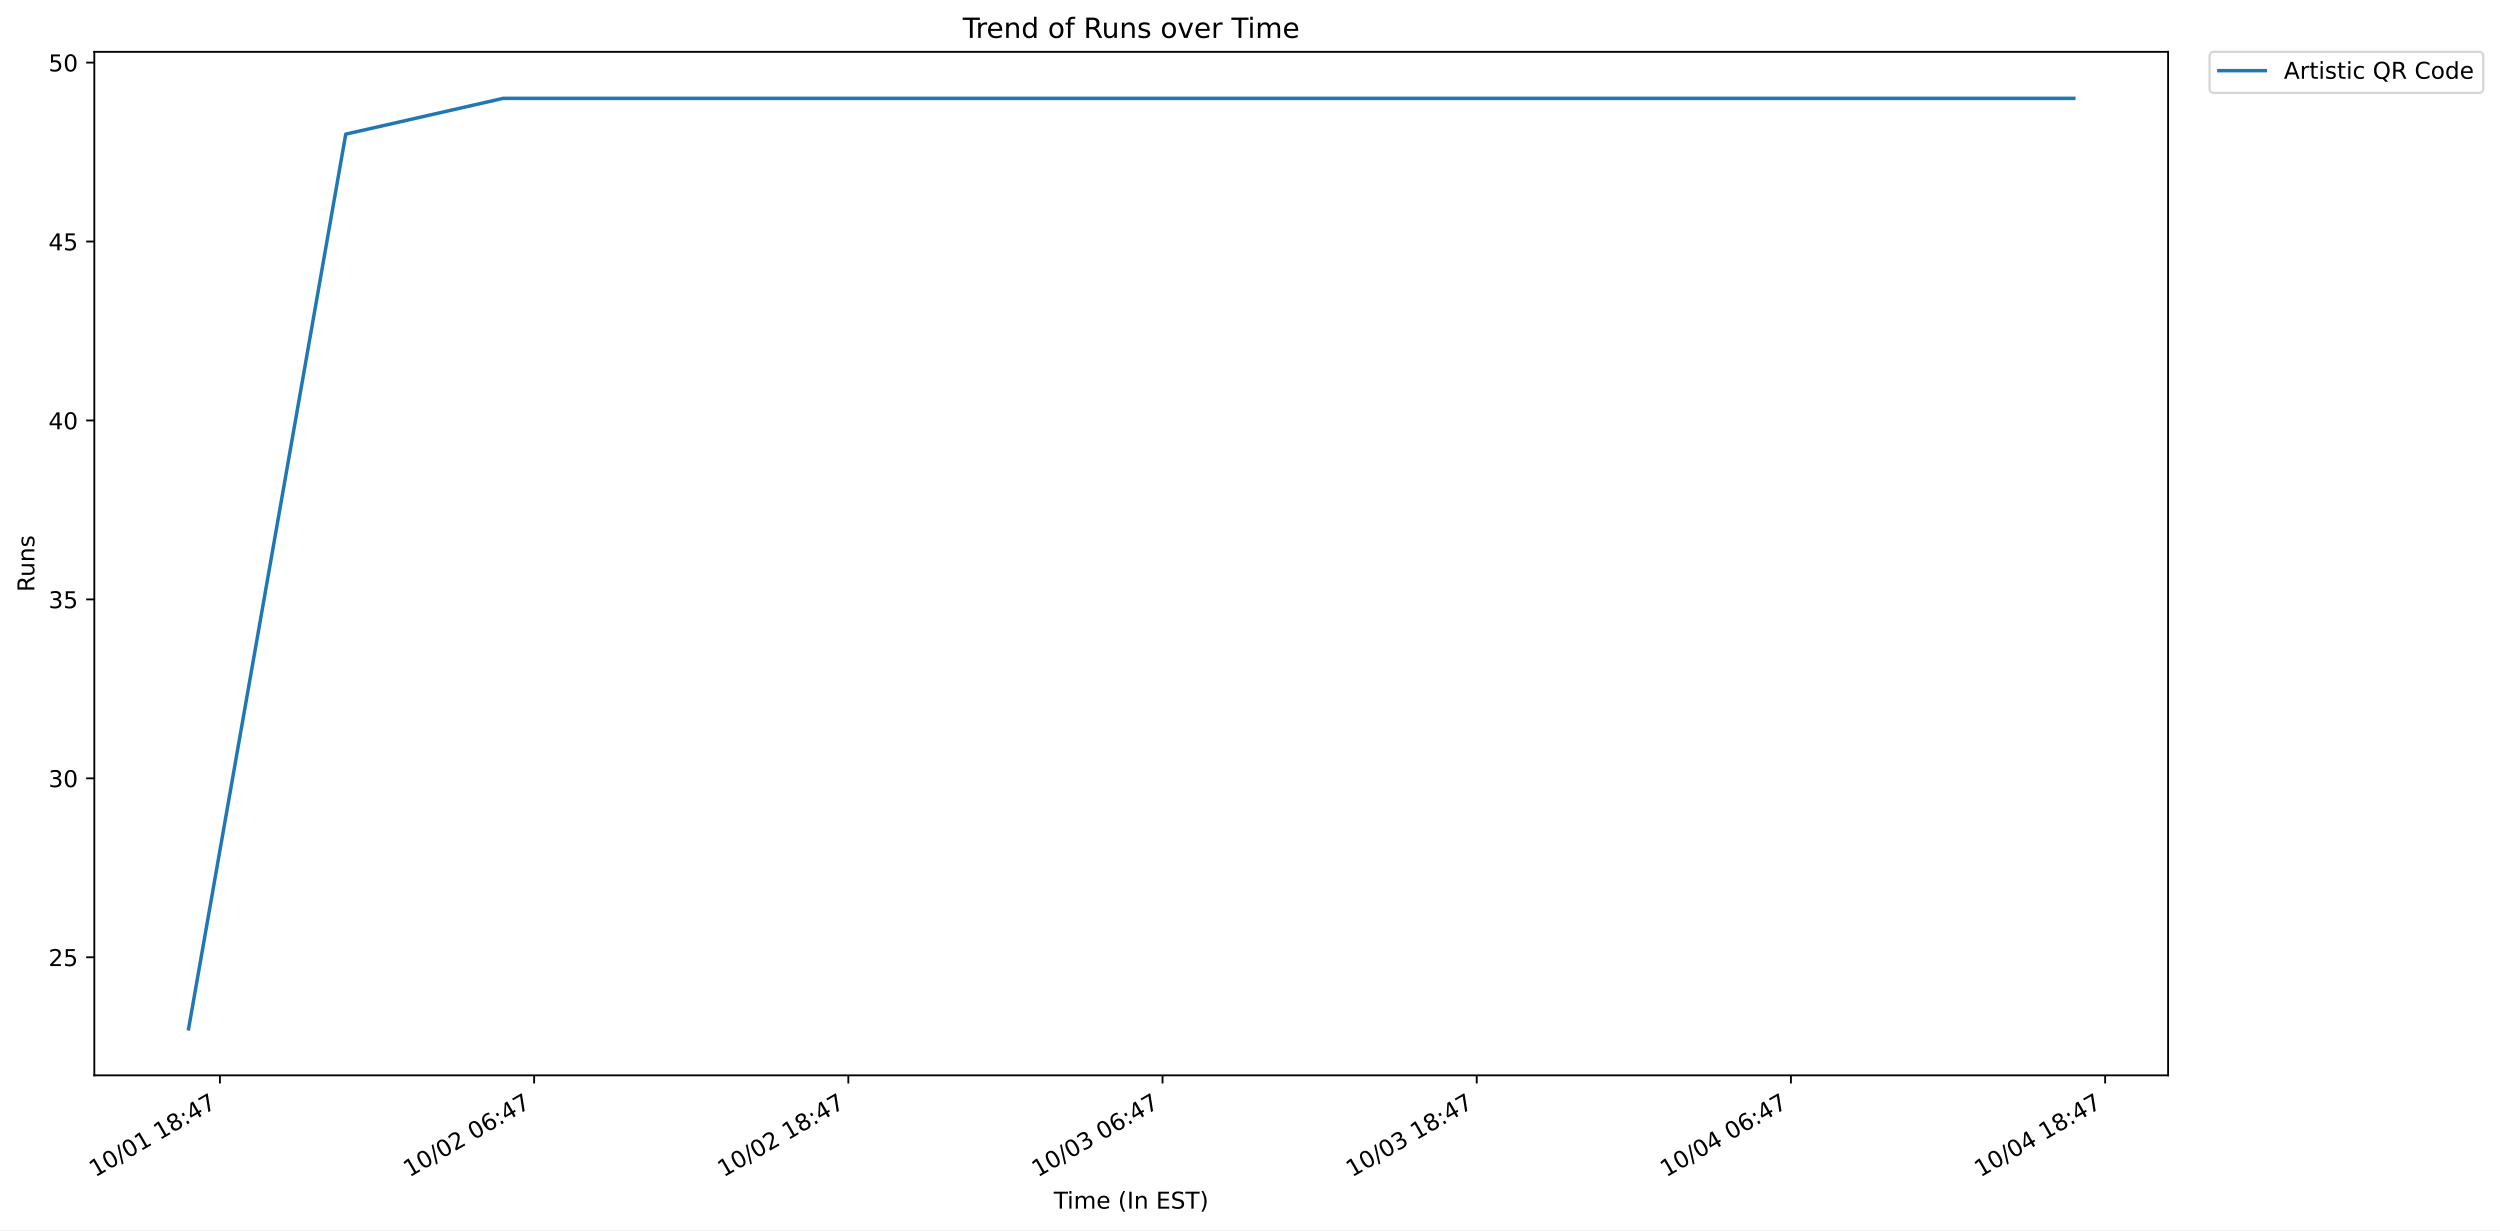
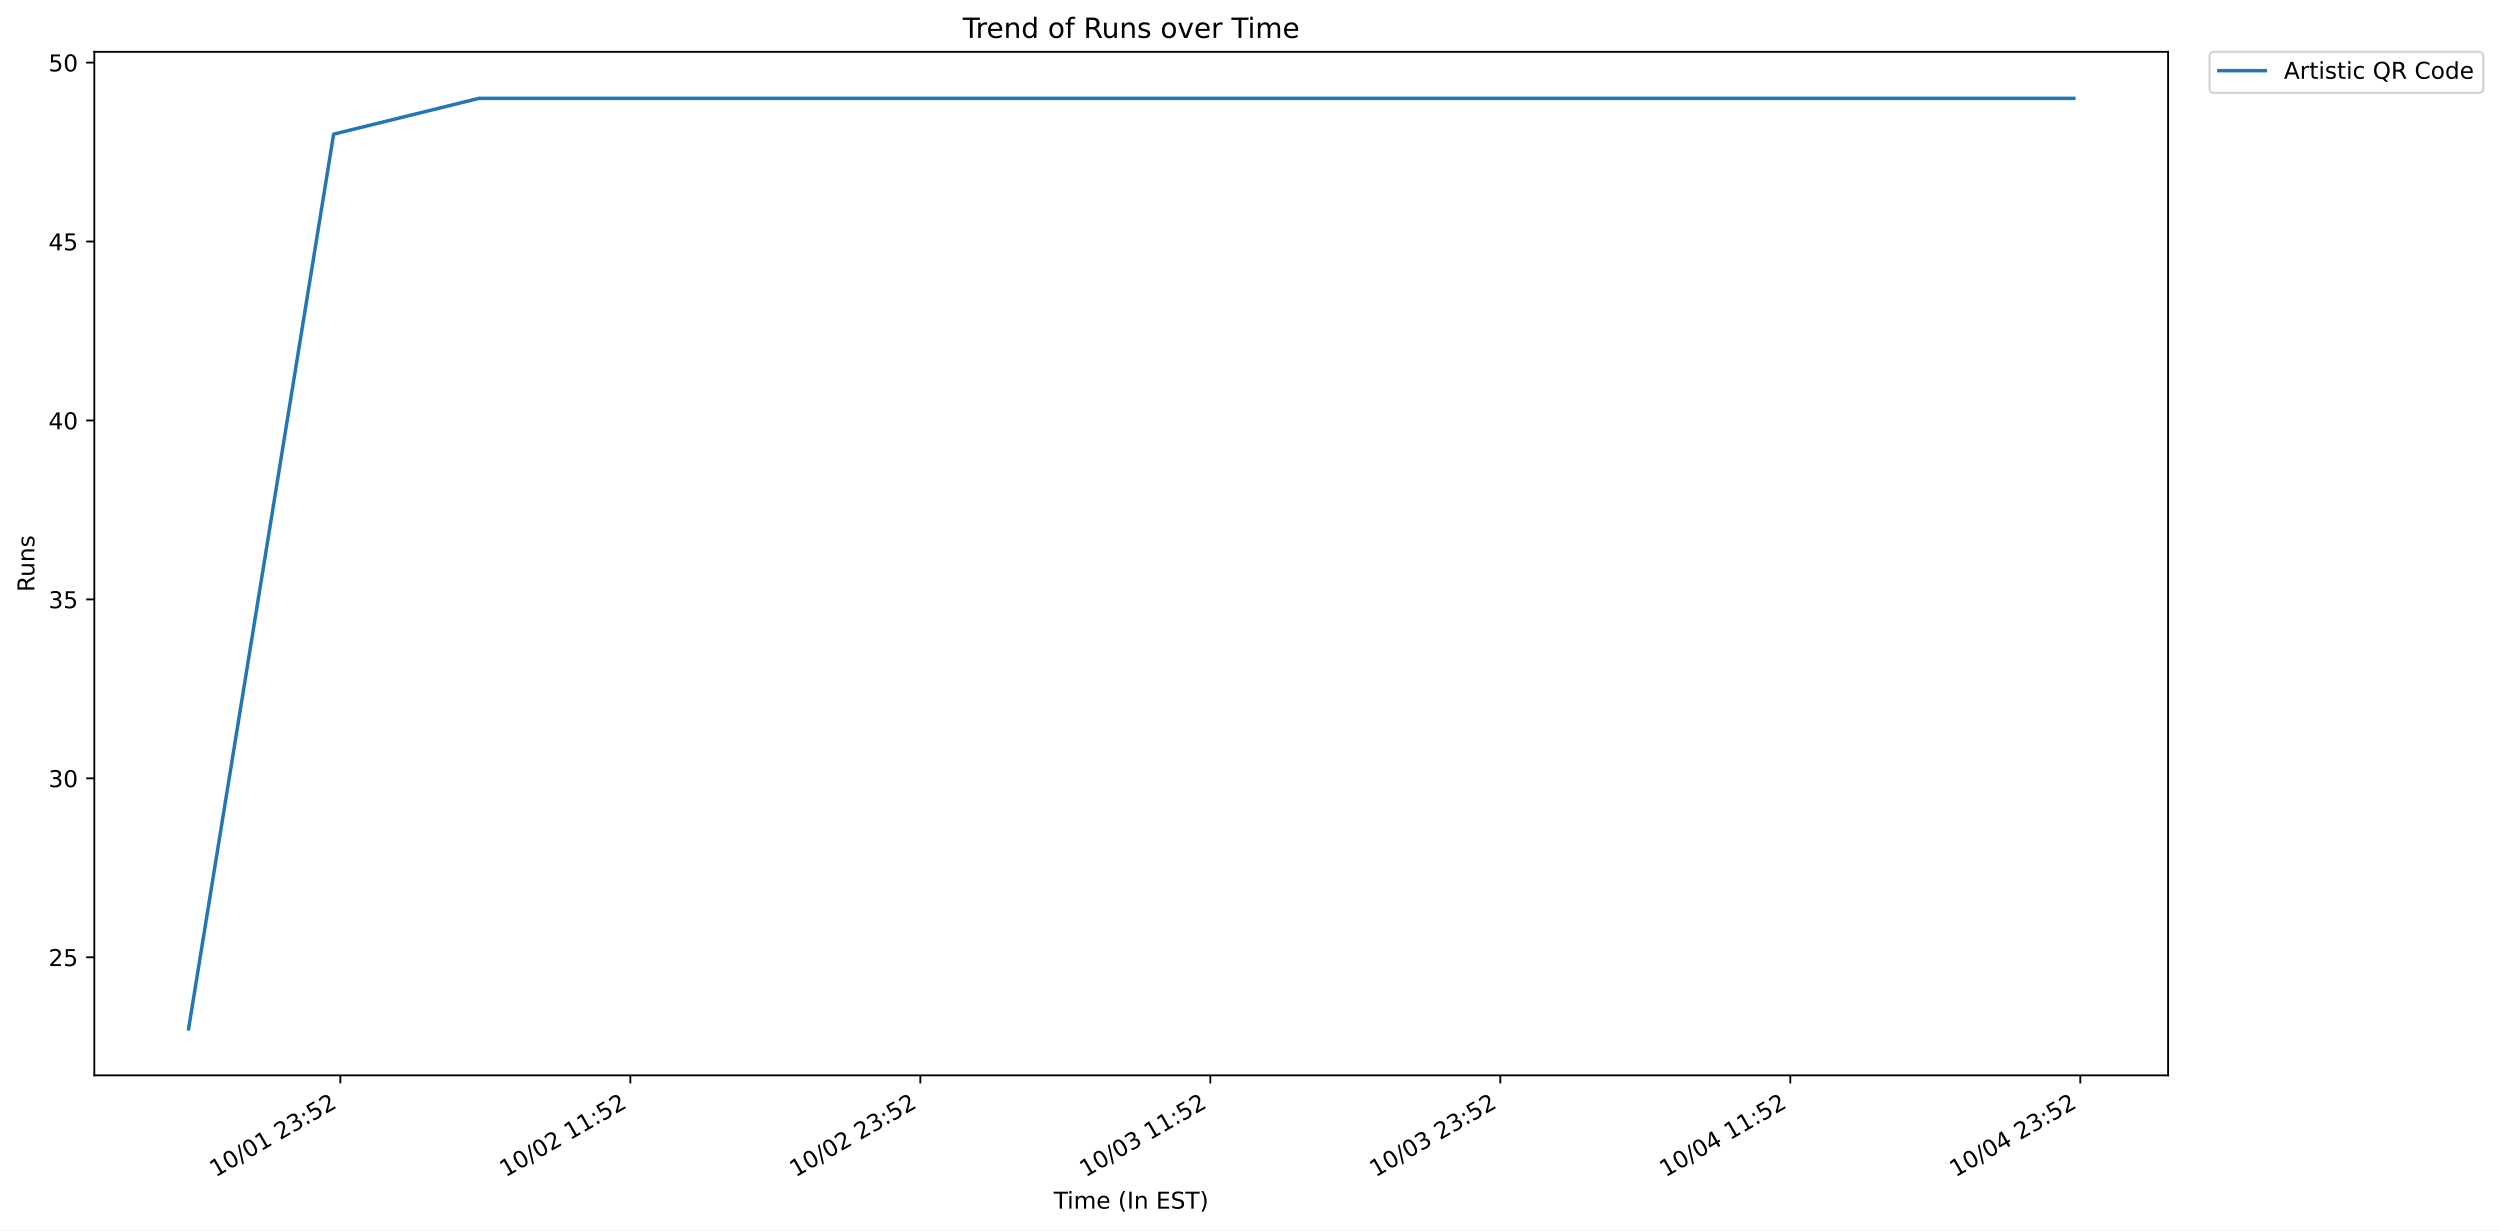
<svg xmlns="http://www.w3.org/2000/svg" xmlns:xlink="http://www.w3.org/1999/xlink" width="1076.295pt" height="529.626pt" viewBox="0 0 1076.295 529.626" version="1.1">
  <defs>
    <style type="text/css">*{stroke-linejoin: round; stroke-linecap: butt}</style>
  </defs>
  <g id="figure_1">
    <g id="patch_1">
      <path d="M 0 529.626  L 1076.295 529.626  L 1076.295 0  L 0 0  z " style="fill: #ffffff" />
    </g>
    <g id="axes_1">
      <g id="patch_2">
        <path d="M 40.603 462.958  L 933.403 462.958  L 933.403 22.318  L 40.603 22.318  z " style="fill: #ffffff" />
      </g>
      <g id="matplotlib.axis_1">
        <g id="xtick_1">
          <g id="line2d_1">
            <defs>
-               <path id="m45390e05a5" d="M 0 0  L 0 3.5  " style="stroke: #000000; stroke-width: 0.8" />
+               <path id="m4423631716" d="M 0 0  L 0 3.5  " style="stroke: #000000; stroke-width: 0.8" />
            </defs>
            <g>
-               <use xlink:href="#m45390e05a5" x="94.682" y="462.958" style="stroke: #000000; stroke-width: 0.8" />
+               <use xlink:href="#m4423631716" x="146.528" y="462.958" style="stroke: #000000; stroke-width: 0.8" />
            </g>
          </g>
          <g id="text_1">
-             <g transform="translate(40.9744 506.9464) rotate(-30) scale(0.1 -0.1)">
+             <g transform="translate(92.82033 506.9464) rotate(-30) scale(0.1 -0.1)">
              <defs>
                <path id="DejaVuSans-31" d="M 794 531  L 1825 531  L 1825 4091  L 703 3866  L 703 4441  L 1819 4666  L 2450 4666  L 2450 531  L 3481 531  L 3481 0  L 794 0  L 794 531  z " transform="scale(0.015625)" />
                <path id="DejaVuSans-30" d="M 2034 4250  Q 1547 4250 1301 3770  Q 1056 3291 1056 2328  Q 1056 1369 1301 889  Q 1547 409 2034 409  Q 2525 409 2770 889  Q 3016 1369 3016 2328  Q 3016 3291 2770 3770  Q 2525 4250 2034 4250  z M 2034 4750  Q 2819 4750 3233 4129  Q 3647 3509 3647 2328  Q 3647 1150 3233 529  Q 2819 -91 2034 -91  Q 1250 -91 836 529  Q 422 1150 422 2328  Q 422 3509 836 4129  Q 1250 4750 2034 4750  z " transform="scale(0.015625)" />
                <path id="DejaVuSans-2f" d="M 1625 4666  L 2156 4666  L 531 -594  L 0 -594  L 1625 4666  z " transform="scale(0.015625)" />
                <path id="DejaVuSans-20" transform="scale(0.015625)" />
-                 <path id="DejaVuSans-38" d="M 2034 2216  Q 1584 2216 1326 1975  Q 1069 1734 1069 1313  Q 1069 891 1326 650  Q 1584 409 2034 409  Q 2484 409 2743 651  Q 3003 894 3003 1313  Q 3003 1734 2745 1975  Q 2488 2216 2034 2216  z M 1403 2484  Q 997 2584 770 2862  Q 544 3141 544 3541  Q 544 4100 942 4425  Q 1341 4750 2034 4750  Q 2731 4750 3128 4425  Q 3525 4100 3525 3541  Q 3525 3141 3298 2862  Q 3072 2584 2669 2484  Q 3125 2378 3379 2068  Q 3634 1759 3634 1313  Q 3634 634 3220 271  Q 2806 -91 2034 -91  Q 1263 -91 848 271  Q 434 634 434 1313  Q 434 1759 690 2068  Q 947 2378 1403 2484  z M 1172 3481  Q 1172 3119 1398 2916  Q 1625 2713 2034 2713  Q 2441 2713 2670 2916  Q 2900 3119 2900 3481  Q 2900 3844 2670 4047  Q 2441 4250 2034 4250  Q 1625 4250 1398 4047  Q 1172 3844 1172 3481  z " transform="scale(0.015625)" />
+                 <path id="DejaVuSans-32" d="M 1228 531  L 3431 531  L 3431 0  L 469 0  L 469 531  Q 828 903 1448 1529  Q 2069 2156 2228 2338  Q 2531 2678 2651 2914  Q 2772 3150 2772 3378  Q 2772 3750 2511 3984  Q 2250 4219 1831 4219  Q 1534 4219 1204 4116  Q 875 4013 500 3803  L 500 4441  Q 881 4594 1212 4672  Q 1544 4750 1819 4750  Q 2544 4750 2975 4387  Q 3406 4025 3406 3419  Q 3406 3131 3298 2873  Q 3191 2616 2906 2266  Q 2828 2175 2409 1742  Q 1991 1309 1228 531  z " transform="scale(0.015625)" />
+                 <path id="DejaVuSans-33" d="M 2597 2516  Q 3050 2419 3304 2112  Q 3559 1806 3559 1356  Q 3559 666 3084 287  Q 2609 -91 1734 -91  Q 1441 -91 1130 -33  Q 819 25 488 141  L 488 750  Q 750 597 1062 519  Q 1375 441 1716 441  Q 2309 441 2620 675  Q 2931 909 2931 1356  Q 2931 1769 2642 2001  Q 2353 2234 1838 2234  L 1294 2234  L 1294 2753  L 1863 2753  Q 2328 2753 2575 2939  Q 2822 3125 2822 3475  Q 2822 3834 2567 4026  Q 2313 4219 1838 4219  Q 1578 4219 1281 4162  Q 984 4106 628 3988  L 628 4550  Q 988 4650 1302 4700  Q 1616 4750 1894 4750  Q 2613 4750 3031 4423  Q 3450 4097 3450 3541  Q 3450 3153 3228 2886  Q 3006 2619 2597 2516  z " transform="scale(0.015625)" />
                <path id="DejaVuSans-3a" d="M 750 794  L 1409 794  L 1409 0  L 750 0  L 750 794  z M 750 3309  L 1409 3309  L 1409 2516  L 750 2516  L 750 3309  z " transform="scale(0.015625)" />
-                 <path id="DejaVuSans-34" d="M 2419 4116  L 825 1625  L 2419 1625  L 2419 4116  z M 2253 4666  L 3047 4666  L 3047 1625  L 3713 1625  L 3713 1100  L 3047 1100  L 3047 0  L 2419 0  L 2419 1100  L 313 1100  L 313 1709  L 2253 4666  z " transform="scale(0.015625)" />
-                 <path id="DejaVuSans-37" d="M 525 4666  L 3525 4666  L 3525 4397  L 1831 0  L 1172 0  L 2766 4134  L 525 4134  L 525 4666  z " transform="scale(0.015625)" />
+                 <path id="DejaVuSans-35" d="M 691 4666  L 3169 4666  L 3169 4134  L 1269 4134  L 1269 2991  Q 1406 3038 1543 3061  Q 1681 3084 1819 3084  Q 2600 3084 3056 2656  Q 3513 2228 3513 1497  Q 3513 744 3044 326  Q 2575 -91 1722 -91  Q 1428 -91 1123 -41  Q 819 9 494 109  L 494 744  Q 775 591 1075 516  Q 1375 441 1709 441  Q 2250 441 2565 725  Q 2881 1009 2881 1497  Q 2881 1984 2565 2268  Q 2250 2553 1709 2553  Q 1456 2553 1204 2497  Q 953 2441 691 2322  L 691 4666  z " transform="scale(0.015625)" />
              </defs>
              <use xlink:href="#DejaVuSans-31" />
              <use xlink:href="#DejaVuSans-30" x="63.623" />
              <use xlink:href="#DejaVuSans-2f" x="127.246" />
              <use xlink:href="#DejaVuSans-30" x="160.938" />
              <use xlink:href="#DejaVuSans-31" x="224.561" />
              <use xlink:href="#DejaVuSans-20" x="288.184" />
-               <use xlink:href="#DejaVuSans-31" x="319.971" />
-               <use xlink:href="#DejaVuSans-38" x="383.594" />
-               <use xlink:href="#DejaVuSans-3a" x="447.217" />
-               <use xlink:href="#DejaVuSans-34" x="480.908" />
-               <use xlink:href="#DejaVuSans-37" x="544.531" />
+               <use xlink:href="#DejaVuSans-32" x="319.971" />
+               <use xlink:href="#DejaVuSans-33" x="383.594" />
+               <use xlink:href="#DejaVuSans-3a" x="447.217" />
+               <use xlink:href="#DejaVuSans-35" x="480.908" />
+               <use xlink:href="#DejaVuSans-32" x="544.531" />
            </g>
          </g>
        </g>
        <g id="xtick_2">
          <g id="line2d_2">
            <g>
-               <use xlink:href="#m45390e05a5" x="229.952" y="462.958" style="stroke: #000000; stroke-width: 0.8" />
+               <use xlink:href="#m4423631716" x="271.374" y="462.958" style="stroke: #000000; stroke-width: 0.8" />
            </g>
          </g>
          <g id="text_2">
-             <g transform="translate(176.2441 506.9464) rotate(-30) scale(0.1 -0.1)">
-               <defs>
-                 <path id="DejaVuSans-32" d="M 1228 531  L 3431 531  L 3431 0  L 469 0  L 469 531  Q 828 903 1448 1529  Q 2069 2156 2228 2338  Q 2531 2678 2651 2914  Q 2772 3150 2772 3378  Q 2772 3750 2511 3984  Q 2250 4219 1831 4219  Q 1534 4219 1204 4116  Q 875 4013 500 3803  L 500 4441  Q 881 4594 1212 4672  Q 1544 4750 1819 4750  Q 2544 4750 2975 4387  Q 3406 4025 3406 3419  Q 3406 3131 3298 2873  Q 3191 2616 2906 2266  Q 2828 2175 2409 1742  Q 1991 1309 1228 531  z " transform="scale(0.015625)" />
-                 <path id="DejaVuSans-36" d="M 2113 2584  Q 1688 2584 1439 2293  Q 1191 2003 1191 1497  Q 1191 994 1439 701  Q 1688 409 2113 409  Q 2538 409 2786 701  Q 3034 994 3034 1497  Q 3034 2003 2786 2293  Q 2538 2584 2113 2584  z M 3366 4563  L 3366 3988  Q 3128 4100 2886 4159  Q 2644 4219 2406 4219  Q 1781 4219 1451 3797  Q 1122 3375 1075 2522  Q 1259 2794 1537 2939  Q 1816 3084 2150 3084  Q 2853 3084 3261 2657  Q 3669 2231 3669 1497  Q 3669 778 3244 343  Q 2819 -91 2113 -91  Q 1303 -91 875 529  Q 447 1150 447 2328  Q 447 3434 972 4092  Q 1497 4750 2381 4750  Q 2619 4750 2861 4703  Q 3103 4656 3366 4563  z " transform="scale(0.015625)" />
-               </defs>
+             <g transform="translate(217.666 506.9464) rotate(-30) scale(0.1 -0.1)">
              <use xlink:href="#DejaVuSans-31" />
              <use xlink:href="#DejaVuSans-30" x="63.623" />
              <use xlink:href="#DejaVuSans-2f" x="127.246" />
              <use xlink:href="#DejaVuSans-30" x="160.938" />
              <use xlink:href="#DejaVuSans-32" x="224.561" />
              <use xlink:href="#DejaVuSans-20" x="288.184" />
-               <use xlink:href="#DejaVuSans-30" x="319.971" />
-               <use xlink:href="#DejaVuSans-36" x="383.594" />
-               <use xlink:href="#DejaVuSans-3a" x="447.217" />
-               <use xlink:href="#DejaVuSans-34" x="480.908" />
-               <use xlink:href="#DejaVuSans-37" x="544.531" />
+               <use xlink:href="#DejaVuSans-31" x="319.971" />
+               <use xlink:href="#DejaVuSans-31" x="383.594" />
+               <use xlink:href="#DejaVuSans-3a" x="447.217" />
+               <use xlink:href="#DejaVuSans-35" x="480.908" />
+               <use xlink:href="#DejaVuSans-32" x="544.531" />
            </g>
          </g>
        </g>
        <g id="xtick_3">
          <g id="line2d_3">
            <g>
-               <use xlink:href="#m45390e05a5" x="365.222" y="462.958" style="stroke: #000000; stroke-width: 0.8" />
+               <use xlink:href="#m4423631716" x="396.219" y="462.958" style="stroke: #000000; stroke-width: 0.8" />
            </g>
          </g>
          <g id="text_3">
-             <g transform="translate(311.5138 506.9464) rotate(-30) scale(0.1 -0.1)">
+             <g transform="translate(342.5118 506.9464) rotate(-30) scale(0.1 -0.1)">
              <use xlink:href="#DejaVuSans-31" />
              <use xlink:href="#DejaVuSans-30" x="63.623" />
              <use xlink:href="#DejaVuSans-2f" x="127.246" />
              <use xlink:href="#DejaVuSans-30" x="160.938" />
              <use xlink:href="#DejaVuSans-32" x="224.561" />
              <use xlink:href="#DejaVuSans-20" x="288.184" />
-               <use xlink:href="#DejaVuSans-31" x="319.971" />
-               <use xlink:href="#DejaVuSans-38" x="383.594" />
-               <use xlink:href="#DejaVuSans-3a" x="447.217" />
-               <use xlink:href="#DejaVuSans-34" x="480.908" />
-               <use xlink:href="#DejaVuSans-37" x="544.531" />
+               <use xlink:href="#DejaVuSans-32" x="319.971" />
+               <use xlink:href="#DejaVuSans-33" x="383.594" />
+               <use xlink:href="#DejaVuSans-3a" x="447.217" />
+               <use xlink:href="#DejaVuSans-35" x="480.908" />
+               <use xlink:href="#DejaVuSans-32" x="544.531" />
            </g>
          </g>
        </g>
        <g id="xtick_4">
          <g id="line2d_4">
            <g>
-               <use xlink:href="#m45390e05a5" x="500.491" y="462.958" style="stroke: #000000; stroke-width: 0.8" />
+               <use xlink:href="#m4423631716" x="521.065" y="462.958" style="stroke: #000000; stroke-width: 0.8" />
            </g>
          </g>
          <g id="text_4">
-             <g transform="translate(446.7836 506.9464) rotate(-30) scale(0.1 -0.1)">
-               <defs>
-                 <path id="DejaVuSans-33" d="M 2597 2516  Q 3050 2419 3304 2112  Q 3559 1806 3559 1356  Q 3559 666 3084 287  Q 2609 -91 1734 -91  Q 1441 -91 1130 -33  Q 819 25 488 141  L 488 750  Q 750 597 1062 519  Q 1375 441 1716 441  Q 2309 441 2620 675  Q 2931 909 2931 1356  Q 2931 1769 2642 2001  Q 2353 2234 1838 2234  L 1294 2234  L 1294 2753  L 1863 2753  Q 2328 2753 2575 2939  Q 2822 3125 2822 3475  Q 2822 3834 2567 4026  Q 2313 4219 1838 4219  Q 1578 4219 1281 4162  Q 984 4106 628 3988  L 628 4550  Q 988 4650 1302 4700  Q 1616 4750 1894 4750  Q 2613 4750 3031 4423  Q 3450 4097 3450 3541  Q 3450 3153 3228 2886  Q 3006 2619 2597 2516  z " transform="scale(0.015625)" />
-               </defs>
+             <g transform="translate(467.3575 506.9464) rotate(-30) scale(0.1 -0.1)">
              <use xlink:href="#DejaVuSans-31" />
              <use xlink:href="#DejaVuSans-30" x="63.623" />
              <use xlink:href="#DejaVuSans-2f" x="127.246" />
              <use xlink:href="#DejaVuSans-30" x="160.938" />
              <use xlink:href="#DejaVuSans-33" x="224.561" />
              <use xlink:href="#DejaVuSans-20" x="288.184" />
-               <use xlink:href="#DejaVuSans-30" x="319.971" />
-               <use xlink:href="#DejaVuSans-36" x="383.594" />
-               <use xlink:href="#DejaVuSans-3a" x="447.217" />
-               <use xlink:href="#DejaVuSans-34" x="480.908" />
-               <use xlink:href="#DejaVuSans-37" x="544.531" />
+               <use xlink:href="#DejaVuSans-31" x="319.971" />
+               <use xlink:href="#DejaVuSans-31" x="383.594" />
+               <use xlink:href="#DejaVuSans-3a" x="447.217" />
+               <use xlink:href="#DejaVuSans-35" x="480.908" />
+               <use xlink:href="#DejaVuSans-32" x="544.531" />
            </g>
          </g>
        </g>
        <g id="xtick_5">
          <g id="line2d_5">
            <g>
-               <use xlink:href="#m45390e05a5" x="635.761" y="462.958" style="stroke: #000000; stroke-width: 0.8" />
+               <use xlink:href="#m4423631716" x="645.911" y="462.958" style="stroke: #000000; stroke-width: 0.8" />
            </g>
          </g>
          <g id="text_5">
-             <g transform="translate(582.0533 506.9464) rotate(-30) scale(0.1 -0.1)">
+             <g transform="translate(592.2032 506.9464) rotate(-30) scale(0.1 -0.1)">
              <use xlink:href="#DejaVuSans-31" />
              <use xlink:href="#DejaVuSans-30" x="63.623" />
              <use xlink:href="#DejaVuSans-2f" x="127.246" />
              <use xlink:href="#DejaVuSans-30" x="160.938" />
              <use xlink:href="#DejaVuSans-33" x="224.561" />
              <use xlink:href="#DejaVuSans-20" x="288.184" />
-               <use xlink:href="#DejaVuSans-31" x="319.971" />
-               <use xlink:href="#DejaVuSans-38" x="383.594" />
-               <use xlink:href="#DejaVuSans-3a" x="447.217" />
-               <use xlink:href="#DejaVuSans-34" x="480.908" />
-               <use xlink:href="#DejaVuSans-37" x="544.531" />
+               <use xlink:href="#DejaVuSans-32" x="319.971" />
+               <use xlink:href="#DejaVuSans-33" x="383.594" />
+               <use xlink:href="#DejaVuSans-3a" x="447.217" />
+               <use xlink:href="#DejaVuSans-35" x="480.908" />
+               <use xlink:href="#DejaVuSans-32" x="544.531" />
            </g>
          </g>
        </g>
        <g id="xtick_6">
          <g id="line2d_6">
            <g>
-               <use xlink:href="#m45390e05a5" x="771.031" y="462.958" style="stroke: #000000; stroke-width: 0.8" />
+               <use xlink:href="#m4423631716" x="770.757" y="462.958" style="stroke: #000000; stroke-width: 0.8" />
            </g>
          </g>
          <g id="text_6">
-             <g transform="translate(717.323 506.9464) rotate(-30) scale(0.1 -0.1)">
+             <g transform="translate(717.0489 506.9464) rotate(-30) scale(0.1 -0.1)">
+               <defs>
+                 <path id="DejaVuSans-34" d="M 2419 4116  L 825 1625  L 2419 1625  L 2419 4116  z M 2253 4666  L 3047 4666  L 3047 1625  L 3713 1625  L 3713 1100  L 3047 1100  L 3047 0  L 2419 0  L 2419 1100  L 313 1100  L 313 1709  L 2253 4666  z " transform="scale(0.015625)" />
+               </defs>
              <use xlink:href="#DejaVuSans-31" />
              <use xlink:href="#DejaVuSans-30" x="63.623" />
              <use xlink:href="#DejaVuSans-2f" x="127.246" />
              <use xlink:href="#DejaVuSans-30" x="160.938" />
              <use xlink:href="#DejaVuSans-34" x="224.561" />
              <use xlink:href="#DejaVuSans-20" x="288.184" />
-               <use xlink:href="#DejaVuSans-30" x="319.971" />
-               <use xlink:href="#DejaVuSans-36" x="383.594" />
-               <use xlink:href="#DejaVuSans-3a" x="447.217" />
-               <use xlink:href="#DejaVuSans-34" x="480.908" />
-               <use xlink:href="#DejaVuSans-37" x="544.531" />
+               <use xlink:href="#DejaVuSans-31" x="319.971" />
+               <use xlink:href="#DejaVuSans-31" x="383.594" />
+               <use xlink:href="#DejaVuSans-3a" x="447.217" />
+               <use xlink:href="#DejaVuSans-35" x="480.908" />
+               <use xlink:href="#DejaVuSans-32" x="544.531" />
            </g>
          </g>
        </g>
        <g id="xtick_7">
          <g id="line2d_7">
            <g>
-               <use xlink:href="#m45390e05a5" x="906.3" y="462.958" style="stroke: #000000; stroke-width: 0.8" />
+               <use xlink:href="#m4423631716" x="895.602" y="462.958" style="stroke: #000000; stroke-width: 0.8" />
            </g>
          </g>
          <g id="text_7">
-             <g transform="translate(852.5927 506.9464) rotate(-30) scale(0.1 -0.1)">
+             <g transform="translate(841.8946 506.9464) rotate(-30) scale(0.1 -0.1)">
              <use xlink:href="#DejaVuSans-31" />
              <use xlink:href="#DejaVuSans-30" x="63.623" />
              <use xlink:href="#DejaVuSans-2f" x="127.246" />
              <use xlink:href="#DejaVuSans-30" x="160.938" />
              <use xlink:href="#DejaVuSans-34" x="224.561" />
              <use xlink:href="#DejaVuSans-20" x="288.184" />
-               <use xlink:href="#DejaVuSans-31" x="319.971" />
-               <use xlink:href="#DejaVuSans-38" x="383.594" />
-               <use xlink:href="#DejaVuSans-3a" x="447.217" />
-               <use xlink:href="#DejaVuSans-34" x="480.908" />
-               <use xlink:href="#DejaVuSans-37" x="544.531" />
+               <use xlink:href="#DejaVuSans-32" x="319.971" />
+               <use xlink:href="#DejaVuSans-33" x="383.594" />
+               <use xlink:href="#DejaVuSans-3a" x="447.217" />
+               <use xlink:href="#DejaVuSans-35" x="480.908" />
+               <use xlink:href="#DejaVuSans-32" x="544.531" />
            </g>
          </g>
        </g>
        <g id="text_8">
          <g transform="translate(453.6586 520.3459) scale(0.1 -0.1)">
            <defs>
              <path id="DejaVuSans-54" d="M -19 4666  L 3928 4666  L 3928 4134  L 2272 4134  L 2272 0  L 1638 0  L 1638 4134  L -19 4134  L -19 4666  z " transform="scale(0.015625)" />
              <path id="DejaVuSans-69" d="M 603 3500  L 1178 3500  L 1178 0  L 603 0  L 603 3500  z M 603 4863  L 1178 4863  L 1178 4134  L 603 4134  L 603 4863  z " transform="scale(0.015625)" />
              <path id="DejaVuSans-6d" d="M 3328 2828  Q 3544 3216 3844 3400  Q 4144 3584 4550 3584  Q 5097 3584 5394 3201  Q 5691 2819 5691 2113  L 5691 0  L 5113 0  L 5113 2094  Q 5113 2597 4934 2840  Q 4756 3084 4391 3084  Q 3944 3084 3684 2787  Q 3425 2491 3425 1978  L 3425 0  L 2847 0  L 2847 2094  Q 2847 2600 2669 2842  Q 2491 3084 2119 3084  Q 1678 3084 1418 2786  Q 1159 2488 1159 1978  L 1159 0  L 581 0  L 581 3500  L 1159 3500  L 1159 2956  Q 1356 3278 1631 3431  Q 1906 3584 2284 3584  Q 2666 3584 2933 3390  Q 3200 3197 3328 2828  z " transform="scale(0.015625)" />
              <path id="DejaVuSans-65" d="M 3597 1894  L 3597 1613  L 953 1613  Q 991 1019 1311 708  Q 1631 397 2203 397  Q 2534 397 2845 478  Q 3156 559 3463 722  L 3463 178  Q 3153 47 2828 -22  Q 2503 -91 2169 -91  Q 1331 -91 842 396  Q 353 884 353 1716  Q 353 2575 817 3079  Q 1281 3584 2069 3584  Q 2775 3584 3186 3129  Q 3597 2675 3597 1894  z M 3022 2063  Q 3016 2534 2758 2815  Q 2500 3097 2075 3097  Q 1594 3097 1305 2825  Q 1016 2553 972 2059  L 3022 2063  z " transform="scale(0.015625)" />
              <path id="DejaVuSans-28" d="M 1984 4856  Q 1566 4138 1362 3434  Q 1159 2731 1159 2009  Q 1159 1288 1364 580  Q 1569 -128 1984 -844  L 1484 -844  Q 1016 -109 783 600  Q 550 1309 550 2009  Q 550 2706 781 3412  Q 1013 4119 1484 4856  L 1984 4856  z " transform="scale(0.015625)" />
              <path id="DejaVuSans-49" d="M 628 4666  L 1259 4666  L 1259 0  L 628 0  L 628 4666  z " transform="scale(0.015625)" />
              <path id="DejaVuSans-6e" d="M 3513 2113  L 3513 0  L 2938 0  L 2938 2094  Q 2938 2591 2744 2837  Q 2550 3084 2163 3084  Q 1697 3084 1428 2787  Q 1159 2491 1159 1978  L 1159 0  L 581 0  L 581 3500  L 1159 3500  L 1159 2956  Q 1366 3272 1645 3428  Q 1925 3584 2291 3584  Q 2894 3584 3203 3211  Q 3513 2838 3513 2113  z " transform="scale(0.015625)" />
              <path id="DejaVuSans-45" d="M 628 4666  L 3578 4666  L 3578 4134  L 1259 4134  L 1259 2753  L 3481 2753  L 3481 2222  L 1259 2222  L 1259 531  L 3634 531  L 3634 0  L 628 0  L 628 4666  z " transform="scale(0.015625)" />
              <path id="DejaVuSans-53" d="M 3425 4513  L 3425 3897  Q 3066 4069 2747 4153  Q 2428 4238 2131 4238  Q 1616 4238 1336 4038  Q 1056 3838 1056 3469  Q 1056 3159 1242 3001  Q 1428 2844 1947 2747  L 2328 2669  Q 3034 2534 3370 2195  Q 3706 1856 3706 1288  Q 3706 609 3251 259  Q 2797 -91 1919 -91  Q 1588 -91 1214 -16  Q 841 59 441 206  L 441 856  Q 825 641 1194 531  Q 1563 422 1919 422  Q 2459 422 2753 634  Q 3047 847 3047 1241  Q 3047 1584 2836 1778  Q 2625 1972 2144 2069  L 1759 2144  Q 1053 2284 737 2584  Q 422 2884 422 3419  Q 422 4038 858 4394  Q 1294 4750 2059 4750  Q 2388 4750 2728 4690  Q 3069 4631 3425 4513  z " transform="scale(0.015625)" />
              <path id="DejaVuSans-29" d="M 513 4856  L 1013 4856  Q 1481 4119 1714 3412  Q 1947 2706 1947 2009  Q 1947 1309 1714 600  Q 1481 -109 1013 -844  L 513 -844  Q 928 -128 1133 580  Q 1338 1288 1338 2009  Q 1338 2731 1133 3434  Q 928 4138 513 4856  z " transform="scale(0.015625)" />
            </defs>
            <use xlink:href="#DejaVuSans-54" />
            <use xlink:href="#DejaVuSans-69" x="57.959" />
            <use xlink:href="#DejaVuSans-6d" x="85.742" />
            <use xlink:href="#DejaVuSans-65" x="183.154" />
            <use xlink:href="#DejaVuSans-20" x="244.678" />
            <use xlink:href="#DejaVuSans-28" x="276.465" />
            <use xlink:href="#DejaVuSans-49" x="315.479" />
            <use xlink:href="#DejaVuSans-6e" x="344.971" />
            <use xlink:href="#DejaVuSans-20" x="408.35" />
            <use xlink:href="#DejaVuSans-45" x="440.137" />
            <use xlink:href="#DejaVuSans-53" x="503.32" />
            <use xlink:href="#DejaVuSans-54" x="566.797" />
            <use xlink:href="#DejaVuSans-29" x="627.881" />
          </g>
        </g>
      </g>
      <g id="matplotlib.axis_2">
        <g id="ytick_1">
          <g id="line2d_8">
            <defs>
-               <path id="m178a23e88e" d="M 0 0  L -3.5 0  " style="stroke: #000000; stroke-width: 0.8" />
+               <path id="ma7b54837c7" d="M 0 0  L -3.5 0  " style="stroke: #000000; stroke-width: 0.8" />
            </defs>
            <g>
-               <use xlink:href="#m178a23e88e" x="40.603" y="412.115" style="stroke: #000000; stroke-width: 0.8" />
+               <use xlink:href="#ma7b54837c7" x="40.603" y="412.115" style="stroke: #000000; stroke-width: 0.8" />
            </g>
          </g>
          <g id="text_9">
            <g transform="translate(20.87813 415.9143) scale(0.1 -0.1)">
-               <defs>
-                 <path id="DejaVuSans-35" d="M 691 4666  L 3169 4666  L 3169 4134  L 1269 4134  L 1269 2991  Q 1406 3038 1543 3061  Q 1681 3084 1819 3084  Q 2600 3084 3056 2656  Q 3513 2228 3513 1497  Q 3513 744 3044 326  Q 2575 -91 1722 -91  Q 1428 -91 1123 -41  Q 819 9 494 109  L 494 744  Q 775 591 1075 516  Q 1375 441 1709 441  Q 2250 441 2565 725  Q 2881 1009 2881 1497  Q 2881 1984 2565 2268  Q 2250 2553 1709 2553  Q 1456 2553 1204 2497  Q 953 2441 691 2322  L 691 4666  z " transform="scale(0.015625)" />
-               </defs>
              <use xlink:href="#DejaVuSans-32" />
              <use xlink:href="#DejaVuSans-35" x="63.623" />
            </g>
          </g>
        </g>
        <g id="ytick_2">
          <g id="line2d_9">
            <g>
-               <use xlink:href="#m178a23e88e" x="40.603" y="335.08" style="stroke: #000000; stroke-width: 0.8" />
+               <use xlink:href="#ma7b54837c7" x="40.603" y="335.08" style="stroke: #000000; stroke-width: 0.8" />
            </g>
          </g>
          <g id="text_10">
            <g transform="translate(20.87813 338.8793) scale(0.1 -0.1)">
              <use xlink:href="#DejaVuSans-33" />
              <use xlink:href="#DejaVuSans-30" x="63.623" />
            </g>
          </g>
        </g>
        <g id="ytick_3">
          <g id="line2d_10">
            <g>
-               <use xlink:href="#m178a23e88e" x="40.603" y="258.045" style="stroke: #000000; stroke-width: 0.8" />
+               <use xlink:href="#ma7b54837c7" x="40.603" y="258.045" style="stroke: #000000; stroke-width: 0.8" />
            </g>
          </g>
          <g id="text_11">
            <g transform="translate(20.87813 261.8443) scale(0.1 -0.1)">
              <use xlink:href="#DejaVuSans-33" />
              <use xlink:href="#DejaVuSans-35" x="63.623" />
            </g>
          </g>
        </g>
        <g id="ytick_4">
          <g id="line2d_11">
            <g>
-               <use xlink:href="#m178a23e88e" x="40.603" y="181.01" style="stroke: #000000; stroke-width: 0.8" />
+               <use xlink:href="#ma7b54837c7" x="40.603" y="181.01" style="stroke: #000000; stroke-width: 0.8" />
            </g>
          </g>
          <g id="text_12">
            <g transform="translate(20.87813 184.8094) scale(0.1 -0.1)">
              <use xlink:href="#DejaVuSans-34" />
              <use xlink:href="#DejaVuSans-30" x="63.623" />
            </g>
          </g>
        </g>
        <g id="ytick_5">
          <g id="line2d_12">
            <g>
-               <use xlink:href="#m178a23e88e" x="40.603" y="103.975" style="stroke: #000000; stroke-width: 0.8" />
+               <use xlink:href="#ma7b54837c7" x="40.603" y="103.975" style="stroke: #000000; stroke-width: 0.8" />
            </g>
          </g>
          <g id="text_13">
            <g transform="translate(20.87813 107.7744) scale(0.1 -0.1)">
              <use xlink:href="#DejaVuSans-34" />
              <use xlink:href="#DejaVuSans-35" x="63.623" />
            </g>
          </g>
        </g>
        <g id="ytick_6">
          <g id="line2d_13">
            <g>
-               <use xlink:href="#m178a23e88e" x="40.603" y="26.94" style="stroke: #000000; stroke-width: 0.8" />
+               <use xlink:href="#ma7b54837c7" x="40.603" y="26.94" style="stroke: #000000; stroke-width: 0.8" />
            </g>
          </g>
          <g id="text_14">
            <g transform="translate(20.87813 30.73944) scale(0.1 -0.1)">
              <use xlink:href="#DejaVuSans-35" />
              <use xlink:href="#DejaVuSans-30" x="63.623" />
            </g>
          </g>
        </g>
        <g id="text_15">
          <g transform="translate(14.79844 254.8295) rotate(-90) scale(0.1 -0.1)">
            <defs>
              <path id="DejaVuSans-52" d="M 2841 2188  Q 3044 2119 3236 1894  Q 3428 1669 3622 1275  L 4263 0  L 3584 0  L 2988 1197  Q 2756 1666 2539 1819  Q 2322 1972 1947 1972  L 1259 1972  L 1259 0  L 628 0  L 628 4666  L 2053 4666  Q 2853 4666 3247 4331  Q 3641 3997 3641 3322  Q 3641 2881 3436 2590  Q 3231 2300 2841 2188  z M 1259 4147  L 1259 2491  L 2053 2491  Q 2509 2491 2742 2702  Q 2975 2913 2975 3322  Q 2975 3731 2742 3939  Q 2509 4147 2053 4147  L 1259 4147  z " transform="scale(0.015625)" />
              <path id="DejaVuSans-75" d="M 544 1381  L 544 3500  L 1119 3500  L 1119 1403  Q 1119 906 1312 657  Q 1506 409 1894 409  Q 2359 409 2629 706  Q 2900 1003 2900 1516  L 2900 3500  L 3475 3500  L 3475 0  L 2900 0  L 2900 538  Q 2691 219 2414 64  Q 2138 -91 1772 -91  Q 1169 -91 856 284  Q 544 659 544 1381  z M 1991 3584  L 1991 3584  z " transform="scale(0.015625)" />
              <path id="DejaVuSans-73" d="M 2834 3397  L 2834 2853  Q 2591 2978 2328 3040  Q 2066 3103 1784 3103  Q 1356 3103 1142 2972  Q 928 2841 928 2578  Q 928 2378 1081 2264  Q 1234 2150 1697 2047  L 1894 2003  Q 2506 1872 2764 1633  Q 3022 1394 3022 966  Q 3022 478 2636 193  Q 2250 -91 1575 -91  Q 1294 -91 989 -36  Q 684 19 347 128  L 347 722  Q 666 556 975 473  Q 1284 391 1588 391  Q 1994 391 2212 530  Q 2431 669 2431 922  Q 2431 1156 2273 1281  Q 2116 1406 1581 1522  L 1381 1569  Q 847 1681 609 1914  Q 372 2147 372 2553  Q 372 3047 722 3315  Q 1072 3584 1716 3584  Q 2034 3584 2315 3537  Q 2597 3491 2834 3397  z " transform="scale(0.015625)" />
            </defs>
            <use xlink:href="#DejaVuSans-52" />
            <use xlink:href="#DejaVuSans-75" x="64.982" />
            <use xlink:href="#DejaVuSans-6e" x="128.361" />
            <use xlink:href="#DejaVuSans-73" x="191.74" />
          </g>
        </g>
      </g>
      <g id="line2d_14">
-         <path d="M 81.185 442.929  L 148.852 57.754  L 216.582 42.347  L 284.633 42.347  L 351.751 42.347  L 419.398 42.347  L 487.165 42.347  L 555.366 42.347  L 622.223 42.347  L 689.929 42.347  L 757.75 42.347  L 825.807 42.347  L 892.821 42.347  " clip-path="url(#p37acf723cb)" style="fill: none; stroke: #1f77b4; stroke-width: 1.5; stroke-linecap: square" />
+         <path d="M 81.185 442.929  L 143.638 57.754  L 206.148 42.347  L 268.955 42.347  L 330.901 42.347  L 393.335 42.347  L 455.88 42.347  L 518.825 42.347  L 580.531 42.347  L 643.019 42.347  L 705.614 42.347  L 768.425 42.347  L 830.276 42.347  L 892.821 42.347  " clip-path="url(#p5d71bd7217)" style="fill: none; stroke: #1f77b4; stroke-width: 1.5; stroke-linecap: square" />
      </g>
      <g id="patch_3">
        <path d="M 40.603 462.958  L 40.603 22.318  " style="fill: none; stroke: #000000; stroke-width: 0.8; stroke-linejoin: miter; stroke-linecap: square" />
      </g>
      <g id="patch_4">
        <path d="M 933.403 462.958  L 933.403 22.318  " style="fill: none; stroke: #000000; stroke-width: 0.8; stroke-linejoin: miter; stroke-linecap: square" />
      </g>
      <g id="patch_5">
        <path d="M 40.603 462.958  L 933.403 462.958  " style="fill: none; stroke: #000000; stroke-width: 0.8; stroke-linejoin: miter; stroke-linecap: square" />
      </g>
      <g id="patch_6">
        <path d="M 40.603 22.318  L 933.403 22.318  " style="fill: none; stroke: #000000; stroke-width: 0.8; stroke-linejoin: miter; stroke-linecap: square" />
      </g>
      <g id="text_16">
        <g transform="translate(414.4866 16.31812) scale(0.12 -0.12)">
          <defs>
            <path id="DejaVuSans-72" d="M 2631 2963  Q 2534 3019 2420 3045  Q 2306 3072 2169 3072  Q 1681 3072 1420 2755  Q 1159 2438 1159 1844  L 1159 0  L 581 0  L 581 3500  L 1159 3500  L 1159 2956  Q 1341 3275 1631 3429  Q 1922 3584 2338 3584  Q 2397 3584 2469 3576  Q 2541 3569 2628 3553  L 2631 2963  z " transform="scale(0.015625)" />
            <path id="DejaVuSans-64" d="M 2906 2969  L 2906 4863  L 3481 4863  L 3481 0  L 2906 0  L 2906 525  Q 2725 213 2448 61  Q 2172 -91 1784 -91  Q 1150 -91 751 415  Q 353 922 353 1747  Q 353 2572 751 3078  Q 1150 3584 1784 3584  Q 2172 3584 2448 3432  Q 2725 3281 2906 2969  z M 947 1747  Q 947 1113 1208 752  Q 1469 391 1925 391  Q 2381 391 2643 752  Q 2906 1113 2906 1747  Q 2906 2381 2643 2742  Q 2381 3103 1925 3103  Q 1469 3103 1208 2742  Q 947 2381 947 1747  z " transform="scale(0.015625)" />
            <path id="DejaVuSans-6f" d="M 1959 3097  Q 1497 3097 1228 2736  Q 959 2375 959 1747  Q 959 1119 1226 758  Q 1494 397 1959 397  Q 2419 397 2687 759  Q 2956 1122 2956 1747  Q 2956 2369 2687 2733  Q 2419 3097 1959 3097  z M 1959 3584  Q 2709 3584 3137 3096  Q 3566 2609 3566 1747  Q 3566 888 3137 398  Q 2709 -91 1959 -91  Q 1206 -91 779 398  Q 353 888 353 1747  Q 353 2609 779 3096  Q 1206 3584 1959 3584  z " transform="scale(0.015625)" />
            <path id="DejaVuSans-66" d="M 2375 4863  L 2375 4384  L 1825 4384  Q 1516 4384 1395 4259  Q 1275 4134 1275 3809  L 1275 3500  L 2222 3500  L 2222 3053  L 1275 3053  L 1275 0  L 697 0  L 697 3053  L 147 3053  L 147 3500  L 697 3500  L 697 3744  Q 697 4328 969 4595  Q 1241 4863 1831 4863  L 2375 4863  z " transform="scale(0.015625)" />
            <path id="DejaVuSans-76" d="M 191 3500  L 800 3500  L 1894 563  L 2988 3500  L 3597 3500  L 2284 0  L 1503 0  L 191 3500  z " transform="scale(0.015625)" />
          </defs>
          <use xlink:href="#DejaVuSans-54" />
          <use xlink:href="#DejaVuSans-72" x="46.334" />
          <use xlink:href="#DejaVuSans-65" x="85.197" />
          <use xlink:href="#DejaVuSans-6e" x="146.721" />
          <use xlink:href="#DejaVuSans-64" x="210.1" />
          <use xlink:href="#DejaVuSans-20" x="273.576" />
          <use xlink:href="#DejaVuSans-6f" x="305.363" />
          <use xlink:href="#DejaVuSans-66" x="366.545" />
          <use xlink:href="#DejaVuSans-20" x="401.75" />
          <use xlink:href="#DejaVuSans-52" x="433.537" />
          <use xlink:href="#DejaVuSans-75" x="498.52" />
          <use xlink:href="#DejaVuSans-6e" x="561.898" />
          <use xlink:href="#DejaVuSans-73" x="625.277" />
          <use xlink:href="#DejaVuSans-20" x="677.377" />
          <use xlink:href="#DejaVuSans-6f" x="709.164" />
          <use xlink:href="#DejaVuSans-76" x="770.346" />
          <use xlink:href="#DejaVuSans-65" x="829.525" />
          <use xlink:href="#DejaVuSans-72" x="891.049" />
          <use xlink:href="#DejaVuSans-20" x="932.162" />
          <use xlink:href="#DejaVuSans-54" x="963.949" />
          <use xlink:href="#DejaVuSans-69" x="1021.908" />
          <use xlink:href="#DejaVuSans-6d" x="1049.691" />
          <use xlink:href="#DejaVuSans-65" x="1147.104" />
        </g>
      </g>
      <g id="legend_1">
        <g id="patch_7">
          <path d="M 953.259 39.996  L 1067.095 39.996  Q 1069.095 39.996 1069.095 37.996  L 1069.095 24.318  Q 1069.095 22.318 1067.095 22.318  L 953.259 22.318  Q 951.259 22.318 951.259 24.318  L 951.259 37.996  Q 951.259 39.996 953.259 39.996  z " style="fill: #ffffff; opacity: 0.8; stroke: #cccccc; stroke-linejoin: miter" />
        </g>
        <g id="line2d_15">
          <path d="M 955.259 30.417  L 965.259 30.417  L 975.259 30.417  " style="fill: none; stroke: #1f77b4; stroke-width: 1.5; stroke-linecap: square" />
        </g>
        <g id="text_17">
          <g transform="translate(983.2591 33.91656) scale(0.1 -0.1)">
            <defs>
              <path id="DejaVuSans-41" d="M 2188 4044  L 1331 1722  L 3047 1722  L 2188 4044  z M 1831 4666  L 2547 4666  L 4325 0  L 3669 0  L 3244 1197  L 1141 1197  L 716 0  L 50 0  L 1831 4666  z " transform="scale(0.015625)" />
              <path id="DejaVuSans-74" d="M 1172 4494  L 1172 3500  L 2356 3500  L 2356 3053  L 1172 3053  L 1172 1153  Q 1172 725 1289 603  Q 1406 481 1766 481  L 2356 481  L 2356 0  L 1766 0  Q 1100 0 847 248  Q 594 497 594 1153  L 594 3053  L 172 3053  L 172 3500  L 594 3500  L 594 4494  L 1172 4494  z " transform="scale(0.015625)" />
              <path id="DejaVuSans-63" d="M 3122 3366  L 3122 2828  Q 2878 2963 2633 3030  Q 2388 3097 2138 3097  Q 1578 3097 1268 2742  Q 959 2388 959 1747  Q 959 1106 1268 751  Q 1578 397 2138 397  Q 2388 397 2633 464  Q 2878 531 3122 666  L 3122 134  Q 2881 22 2623 -34  Q 2366 -91 2075 -91  Q 1284 -91 818 406  Q 353 903 353 1747  Q 353 2603 823 3093  Q 1294 3584 2113 3584  Q 2378 3584 2631 3529  Q 2884 3475 3122 3366  z " transform="scale(0.015625)" />
              <path id="DejaVuSans-51" d="M 2522 4238  Q 1834 4238 1429 3725  Q 1025 3213 1025 2328  Q 1025 1447 1429 934  Q 1834 422 2522 422  Q 3209 422 3611 934  Q 4013 1447 4013 2328  Q 4013 3213 3611 3725  Q 3209 4238 2522 4238  z M 3406 84  L 4238 -825  L 3475 -825  L 2784 -78  Q 2681 -84 2626 -87  Q 2572 -91 2522 -91  Q 1538 -91 948 567  Q 359 1225 359 2328  Q 359 3434 948 4092  Q 1538 4750 2522 4750  Q 3503 4750 4090 4092  Q 4678 3434 4678 2328  Q 4678 1516 4351 937  Q 4025 359 3406 84  z " transform="scale(0.015625)" />
              <path id="DejaVuSans-43" d="M 4122 4306  L 4122 3641  Q 3803 3938 3442 4084  Q 3081 4231 2675 4231  Q 1875 4231 1450 3742  Q 1025 3253 1025 2328  Q 1025 1406 1450 917  Q 1875 428 2675 428  Q 3081 428 3442 575  Q 3803 722 4122 1019  L 4122 359  Q 3791 134 3420 21  Q 3050 -91 2638 -91  Q 1578 -91 968 557  Q 359 1206 359 2328  Q 359 3453 968 4101  Q 1578 4750 2638 4750  Q 3056 4750 3426 4639  Q 3797 4528 4122 4306  z " transform="scale(0.015625)" />
            </defs>
            <use xlink:href="#DejaVuSans-41" />
            <use xlink:href="#DejaVuSans-72" x="68.408" />
            <use xlink:href="#DejaVuSans-74" x="109.521" />
            <use xlink:href="#DejaVuSans-69" x="148.73" />
            <use xlink:href="#DejaVuSans-73" x="176.514" />
            <use xlink:href="#DejaVuSans-74" x="228.613" />
            <use xlink:href="#DejaVuSans-69" x="267.822" />
            <use xlink:href="#DejaVuSans-63" x="295.605" />
            <use xlink:href="#DejaVuSans-20" x="350.586" />
            <use xlink:href="#DejaVuSans-51" x="382.373" />
            <use xlink:href="#DejaVuSans-52" x="461.084" />
            <use xlink:href="#DejaVuSans-20" x="530.566" />
            <use xlink:href="#DejaVuSans-43" x="562.354" />
            <use xlink:href="#DejaVuSans-6f" x="632.178" />
            <use xlink:href="#DejaVuSans-64" x="693.359" />
            <use xlink:href="#DejaVuSans-65" x="756.836" />
          </g>
        </g>
      </g>
    </g>
  </g>
  <defs>
-     <clipPath id="p37acf723cb">
+     <clipPath id="p5d71bd7217">
      <rect x="40.603" y="22.318" width="892.8" height="440.64" />
    </clipPath>
  </defs>
</svg>
